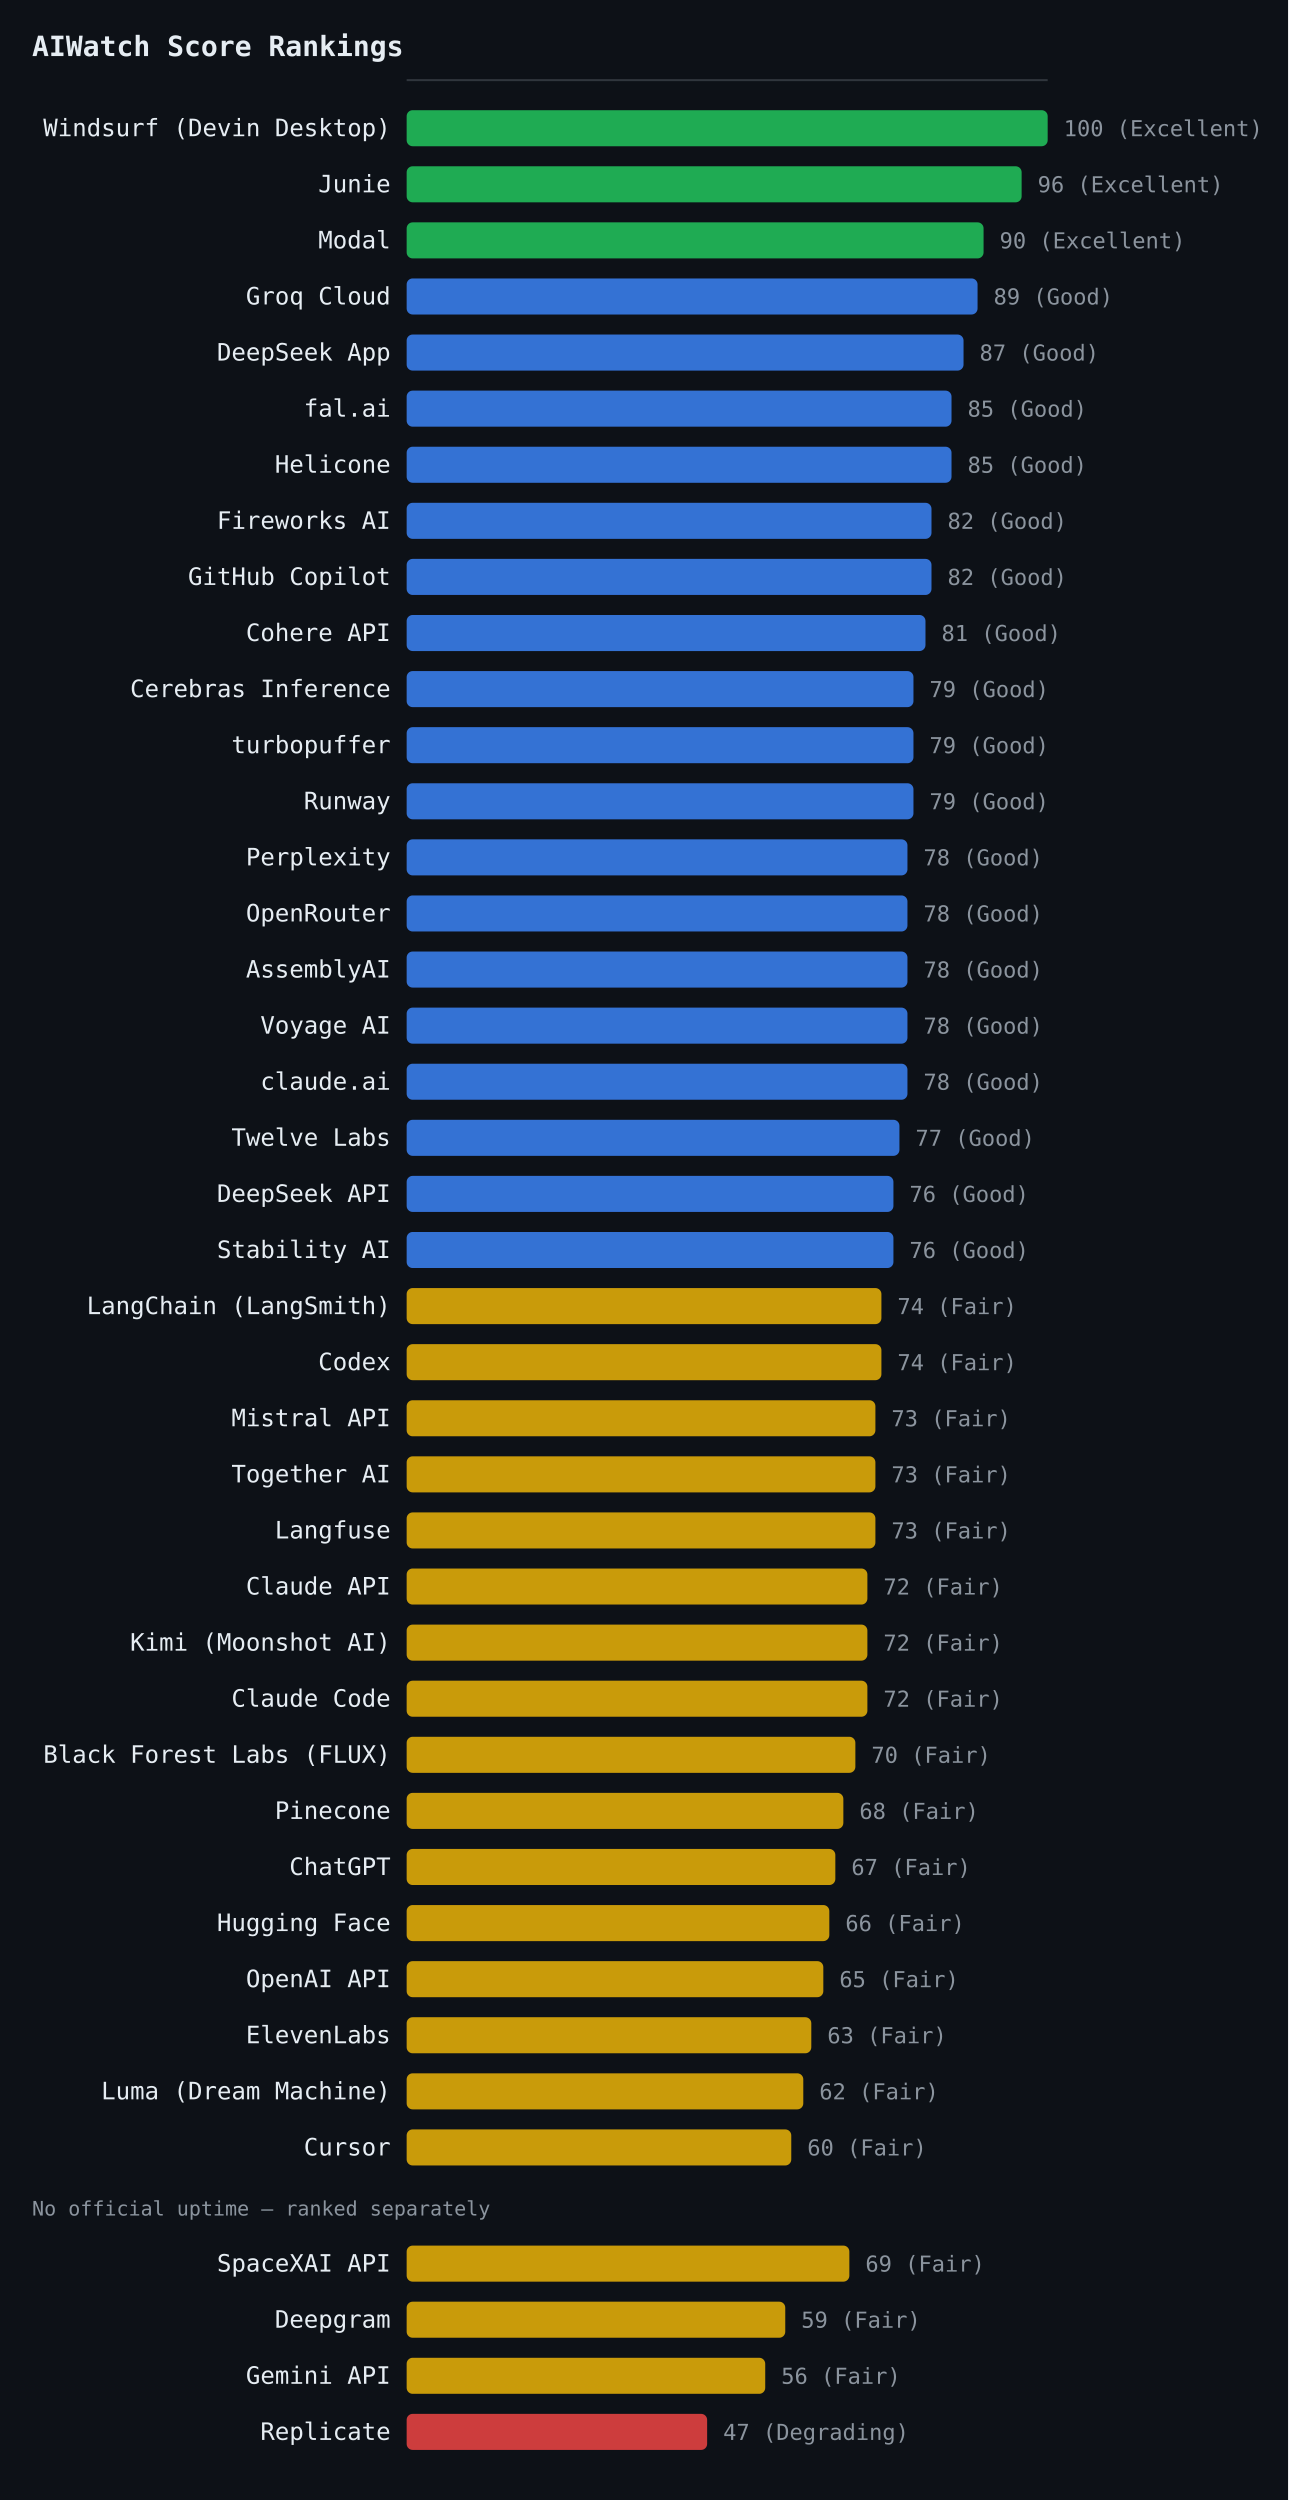
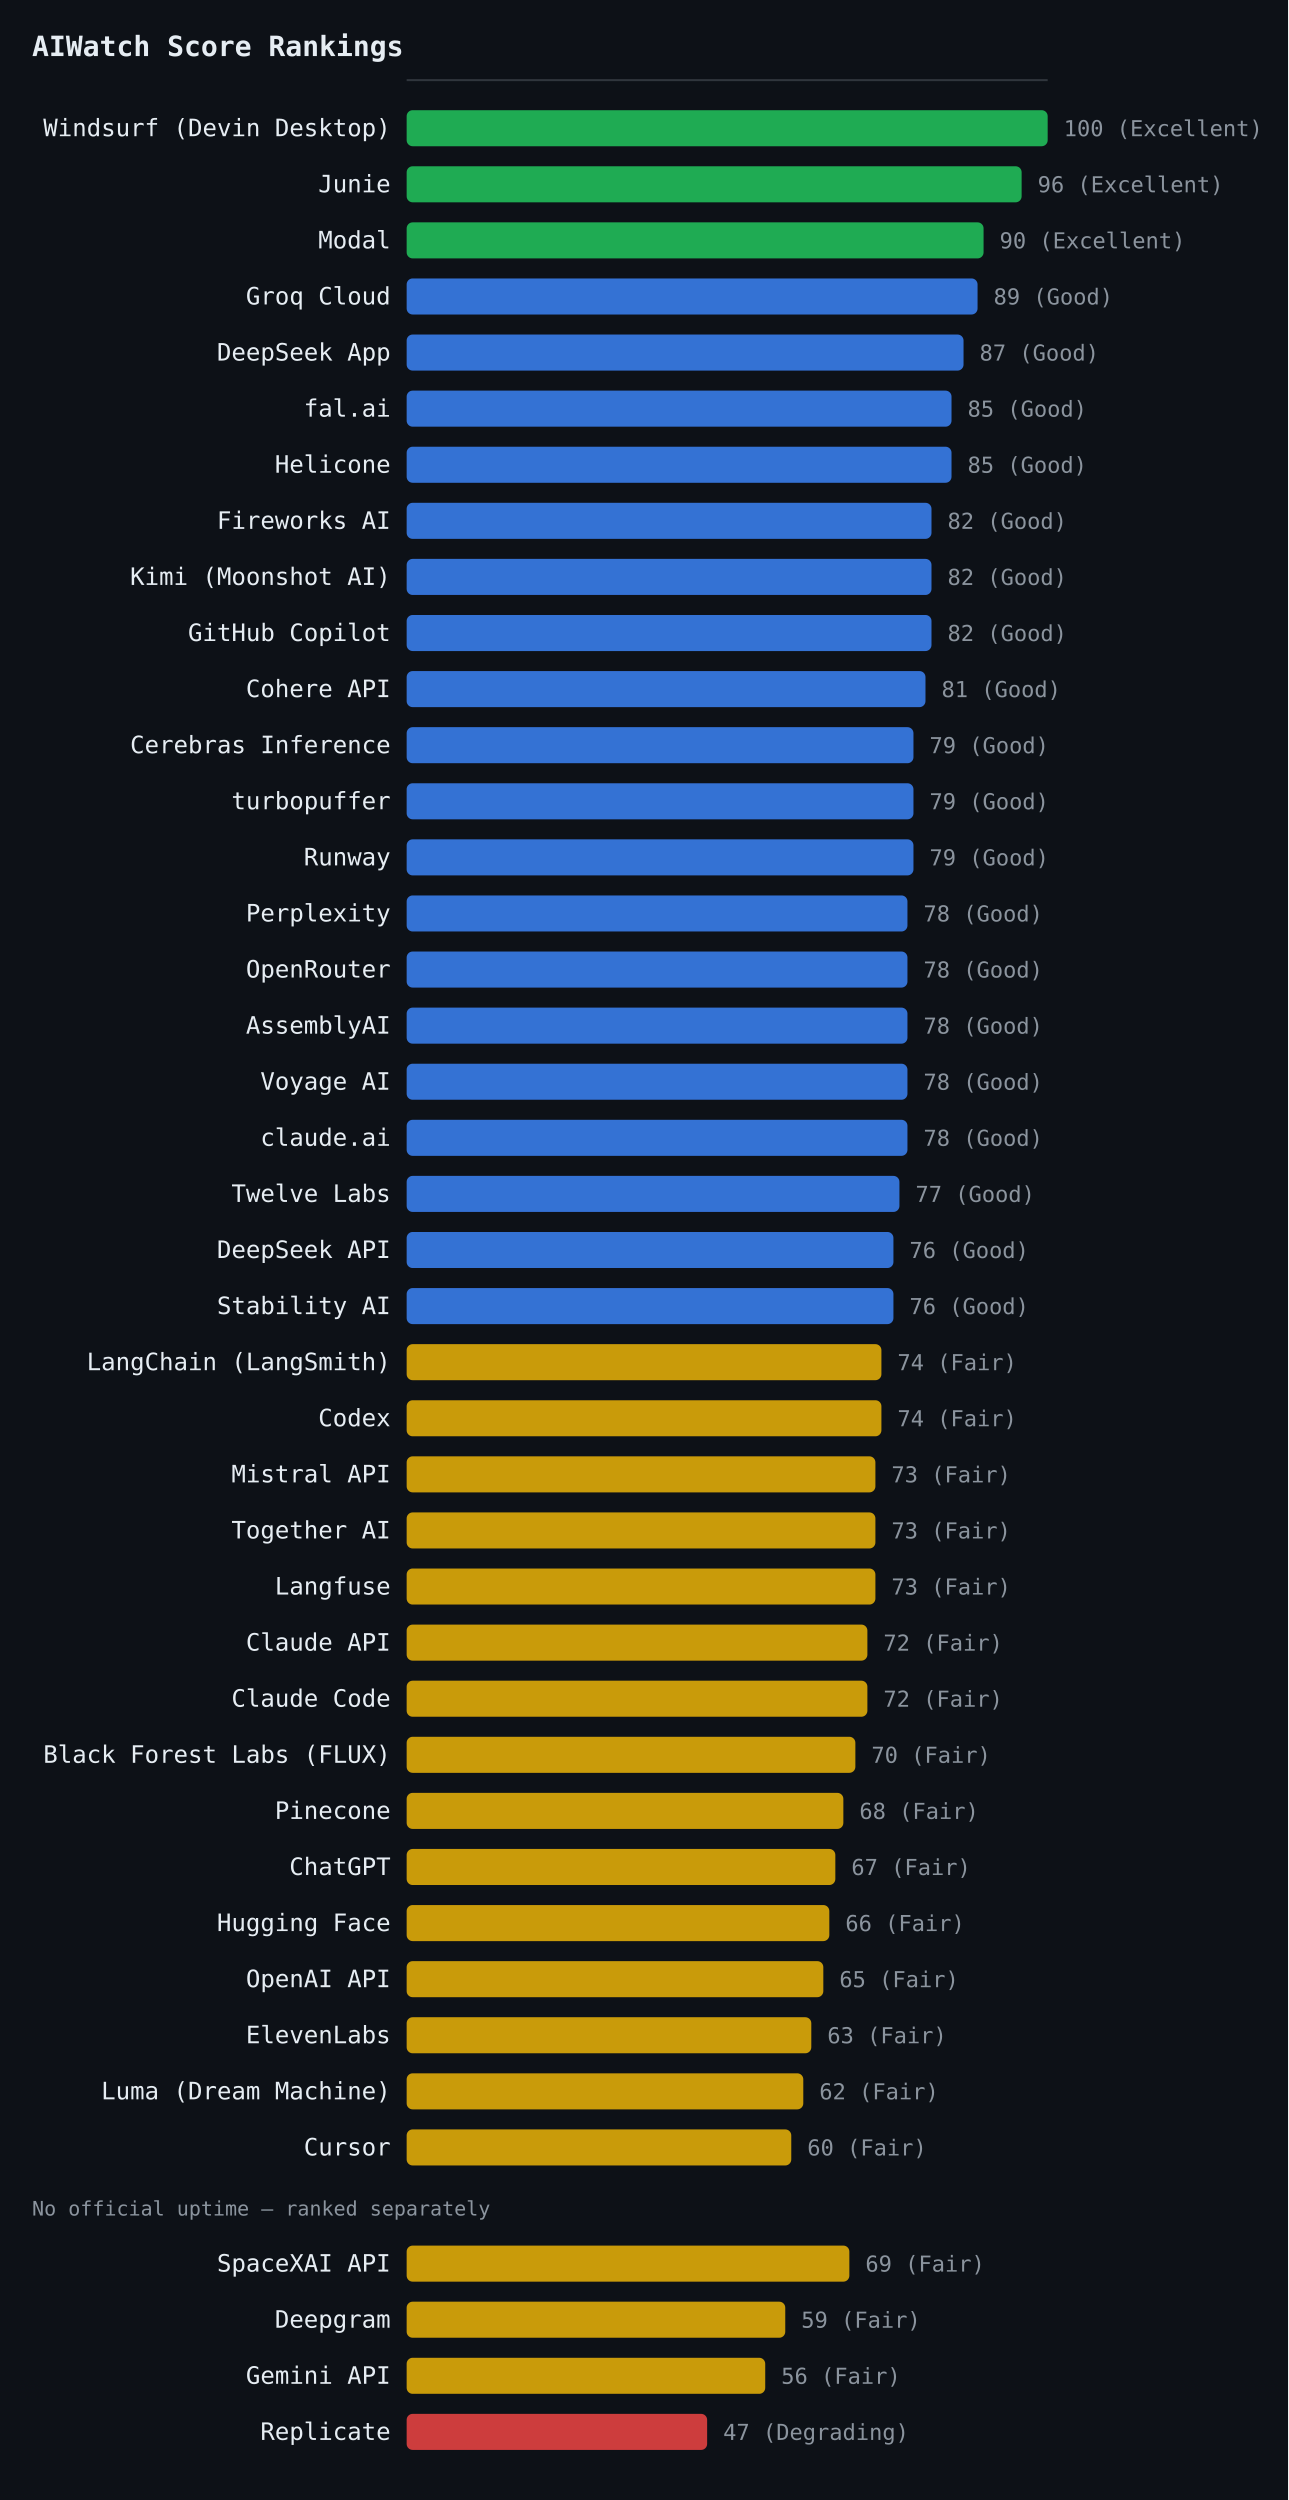
<svg xmlns="http://www.w3.org/2000/svg" viewBox="0 0 643 1248" width="643" height="1248">
  <style>
    .chart-bg { fill: #0d1117; }
    .chart-title { fill: #e6edf3; }
    .chart-text { fill: #e6edf3; }
    .chart-muted { fill: #8b949e; }
  </style>
  <rect class="chart-bg" width="100%" height="100%" fill="#0d1117" />
  <text x="16" y="28" fill="#e6edf3" font-size="14" font-weight="600" font-family="ui-monospace,monospace" class="chart-title">AIWatch Score Rankings</text>
  <line x1="203" y1="40" x2="523" y2="40" stroke="#30363d" stroke-width="1" />
  <text x="195" y="68" fill="#e6edf3" font-size="12" font-family="ui-monospace,monospace" text-anchor="end">Windsurf (Devin Desktop)</text>
  <rect x="203" y="55" width="320" height="18" rx="3" fill="#22c55e" opacity="0.85" />
  <text x="531" y="68" fill="#8b949e" font-size="11" font-family="ui-monospace,monospace">100  (Excellent)</text>
  <text x="195" y="96" fill="#e6edf3" font-size="12" font-family="ui-monospace,monospace" text-anchor="end">Junie</text>
  <rect x="203" y="83" width="307" height="18" rx="3" fill="#22c55e" opacity="0.85" />
  <text x="518" y="96" fill="#8b949e" font-size="11" font-family="ui-monospace,monospace">96  (Excellent)</text>
  <text x="195" y="124" fill="#e6edf3" font-size="12" font-family="ui-monospace,monospace" text-anchor="end">Modal</text>
  <rect x="203" y="111" width="288" height="18" rx="3" fill="#22c55e" opacity="0.85" />
  <text x="499" y="124" fill="#8b949e" font-size="11" font-family="ui-monospace,monospace">90  (Excellent)</text>
  <text x="195" y="152" fill="#e6edf3" font-size="12" font-family="ui-monospace,monospace" text-anchor="end">Groq Cloud</text>
  <rect x="203" y="139" width="285" height="18" rx="3" fill="#3b82f6" opacity="0.85" />
  <text x="496" y="152" fill="#8b949e" font-size="11" font-family="ui-monospace,monospace">89  (Good)</text>
  <text x="195" y="180" fill="#e6edf3" font-size="12" font-family="ui-monospace,monospace" text-anchor="end">DeepSeek App</text>
  <rect x="203" y="167" width="278" height="18" rx="3" fill="#3b82f6" opacity="0.85" />
  <text x="489" y="180" fill="#8b949e" font-size="11" font-family="ui-monospace,monospace">87  (Good)</text>
  <text x="195" y="208" fill="#e6edf3" font-size="12" font-family="ui-monospace,monospace" text-anchor="end">fal.ai</text>
  <rect x="203" y="195" width="272" height="18" rx="3" fill="#3b82f6" opacity="0.85" />
  <text x="483" y="208" fill="#8b949e" font-size="11" font-family="ui-monospace,monospace">85  (Good)</text>
  <text x="195" y="236" fill="#e6edf3" font-size="12" font-family="ui-monospace,monospace" text-anchor="end">Helicone</text>
  <rect x="203" y="223" width="272" height="18" rx="3" fill="#3b82f6" opacity="0.85" />
  <text x="483" y="236" fill="#8b949e" font-size="11" font-family="ui-monospace,monospace">85  (Good)</text>
  <text x="195" y="264" fill="#e6edf3" font-size="12" font-family="ui-monospace,monospace" text-anchor="end">Fireworks AI</text>
  <rect x="203" y="251" width="262" height="18" rx="3" fill="#3b82f6" opacity="0.85" />
  <text x="473" y="264" fill="#8b949e" font-size="11" font-family="ui-monospace,monospace">82  (Good)</text>
-   <text x="195" y="292" fill="#e6edf3" font-size="12" font-family="ui-monospace,monospace" text-anchor="end">GitHub Copilot</text>
+   <text x="195" y="292" fill="#e6edf3" font-size="12" font-family="ui-monospace,monospace" text-anchor="end">Kimi (Moonshot AI)</text>
  <rect x="203" y="279" width="262" height="18" rx="3" fill="#3b82f6" opacity="0.85" />
  <text x="473" y="292" fill="#8b949e" font-size="11" font-family="ui-monospace,monospace">82  (Good)</text>
-   <text x="195" y="320" fill="#e6edf3" font-size="12" font-family="ui-monospace,monospace" text-anchor="end">Cohere API</text>
-   <rect x="203" y="307" width="259" height="18" rx="3" fill="#3b82f6" opacity="0.85" />
-   <text x="470" y="320" fill="#8b949e" font-size="11" font-family="ui-monospace,monospace">81  (Good)</text>
-   <text x="195" y="348" fill="#e6edf3" font-size="12" font-family="ui-monospace,monospace" text-anchor="end">Cerebras Inference</text>
-   <rect x="203" y="335" width="253" height="18" rx="3" fill="#3b82f6" opacity="0.85" />
-   <text x="464" y="348" fill="#8b949e" font-size="11" font-family="ui-monospace,monospace">79  (Good)</text>
-   <text x="195" y="376" fill="#e6edf3" font-size="12" font-family="ui-monospace,monospace" text-anchor="end">turbopuffer</text>
+   <text x="195" y="320" fill="#e6edf3" font-size="12" font-family="ui-monospace,monospace" text-anchor="end">GitHub Copilot</text>
+   <rect x="203" y="307" width="262" height="18" rx="3" fill="#3b82f6" opacity="0.85" />
+   <text x="473" y="320" fill="#8b949e" font-size="11" font-family="ui-monospace,monospace">82  (Good)</text>
+   <text x="195" y="348" fill="#e6edf3" font-size="12" font-family="ui-monospace,monospace" text-anchor="end">Cohere API</text>
+   <rect x="203" y="335" width="259" height="18" rx="3" fill="#3b82f6" opacity="0.85" />
+   <text x="470" y="348" fill="#8b949e" font-size="11" font-family="ui-monospace,monospace">81  (Good)</text>
+   <text x="195" y="376" fill="#e6edf3" font-size="12" font-family="ui-monospace,monospace" text-anchor="end">Cerebras Inference</text>
  <rect x="203" y="363" width="253" height="18" rx="3" fill="#3b82f6" opacity="0.85" />
  <text x="464" y="376" fill="#8b949e" font-size="11" font-family="ui-monospace,monospace">79  (Good)</text>
-   <text x="195" y="404" fill="#e6edf3" font-size="12" font-family="ui-monospace,monospace" text-anchor="end">Runway</text>
+   <text x="195" y="404" fill="#e6edf3" font-size="12" font-family="ui-monospace,monospace" text-anchor="end">turbopuffer</text>
  <rect x="203" y="391" width="253" height="18" rx="3" fill="#3b82f6" opacity="0.85" />
  <text x="464" y="404" fill="#8b949e" font-size="11" font-family="ui-monospace,monospace">79  (Good)</text>
-   <text x="195" y="432" fill="#e6edf3" font-size="12" font-family="ui-monospace,monospace" text-anchor="end">Perplexity</text>
-   <rect x="203" y="419" width="250" height="18" rx="3" fill="#3b82f6" opacity="0.85" />
-   <text x="461" y="432" fill="#8b949e" font-size="11" font-family="ui-monospace,monospace">78  (Good)</text>
-   <text x="195" y="460" fill="#e6edf3" font-size="12" font-family="ui-monospace,monospace" text-anchor="end">OpenRouter</text>
+   <text x="195" y="432" fill="#e6edf3" font-size="12" font-family="ui-monospace,monospace" text-anchor="end">Runway</text>
+   <rect x="203" y="419" width="253" height="18" rx="3" fill="#3b82f6" opacity="0.85" />
+   <text x="464" y="432" fill="#8b949e" font-size="11" font-family="ui-monospace,monospace">79  (Good)</text>
+   <text x="195" y="460" fill="#e6edf3" font-size="12" font-family="ui-monospace,monospace" text-anchor="end">Perplexity</text>
  <rect x="203" y="447" width="250" height="18" rx="3" fill="#3b82f6" opacity="0.85" />
  <text x="461" y="460" fill="#8b949e" font-size="11" font-family="ui-monospace,monospace">78  (Good)</text>
-   <text x="195" y="488" fill="#e6edf3" font-size="12" font-family="ui-monospace,monospace" text-anchor="end">AssemblyAI</text>
+   <text x="195" y="488" fill="#e6edf3" font-size="12" font-family="ui-monospace,monospace" text-anchor="end">OpenRouter</text>
  <rect x="203" y="475" width="250" height="18" rx="3" fill="#3b82f6" opacity="0.85" />
  <text x="461" y="488" fill="#8b949e" font-size="11" font-family="ui-monospace,monospace">78  (Good)</text>
-   <text x="195" y="516" fill="#e6edf3" font-size="12" font-family="ui-monospace,monospace" text-anchor="end">Voyage AI</text>
+   <text x="195" y="516" fill="#e6edf3" font-size="12" font-family="ui-monospace,monospace" text-anchor="end">AssemblyAI</text>
  <rect x="203" y="503" width="250" height="18" rx="3" fill="#3b82f6" opacity="0.85" />
  <text x="461" y="516" fill="#8b949e" font-size="11" font-family="ui-monospace,monospace">78  (Good)</text>
-   <text x="195" y="544" fill="#e6edf3" font-size="12" font-family="ui-monospace,monospace" text-anchor="end">claude.ai</text>
+   <text x="195" y="544" fill="#e6edf3" font-size="12" font-family="ui-monospace,monospace" text-anchor="end">Voyage AI</text>
  <rect x="203" y="531" width="250" height="18" rx="3" fill="#3b82f6" opacity="0.85" />
  <text x="461" y="544" fill="#8b949e" font-size="11" font-family="ui-monospace,monospace">78  (Good)</text>
-   <text x="195" y="572" fill="#e6edf3" font-size="12" font-family="ui-monospace,monospace" text-anchor="end">Twelve Labs</text>
-   <rect x="203" y="559" width="246" height="18" rx="3" fill="#3b82f6" opacity="0.85" />
-   <text x="457" y="572" fill="#8b949e" font-size="11" font-family="ui-monospace,monospace">77  (Good)</text>
-   <text x="195" y="600" fill="#e6edf3" font-size="12" font-family="ui-monospace,monospace" text-anchor="end">DeepSeek API</text>
-   <rect x="203" y="587" width="243" height="18" rx="3" fill="#3b82f6" opacity="0.85" />
-   <text x="454" y="600" fill="#8b949e" font-size="11" font-family="ui-monospace,monospace">76  (Good)</text>
-   <text x="195" y="628" fill="#e6edf3" font-size="12" font-family="ui-monospace,monospace" text-anchor="end">Stability AI</text>
+   <text x="195" y="572" fill="#e6edf3" font-size="12" font-family="ui-monospace,monospace" text-anchor="end">claude.ai</text>
+   <rect x="203" y="559" width="250" height="18" rx="3" fill="#3b82f6" opacity="0.85" />
+   <text x="461" y="572" fill="#8b949e" font-size="11" font-family="ui-monospace,monospace">78  (Good)</text>
+   <text x="195" y="600" fill="#e6edf3" font-size="12" font-family="ui-monospace,monospace" text-anchor="end">Twelve Labs</text>
+   <rect x="203" y="587" width="246" height="18" rx="3" fill="#3b82f6" opacity="0.85" />
+   <text x="457" y="600" fill="#8b949e" font-size="11" font-family="ui-monospace,monospace">77  (Good)</text>
+   <text x="195" y="628" fill="#e6edf3" font-size="12" font-family="ui-monospace,monospace" text-anchor="end">DeepSeek API</text>
  <rect x="203" y="615" width="243" height="18" rx="3" fill="#3b82f6" opacity="0.85" />
  <text x="454" y="628" fill="#8b949e" font-size="11" font-family="ui-monospace,monospace">76  (Good)</text>
-   <text x="195" y="656" fill="#e6edf3" font-size="12" font-family="ui-monospace,monospace" text-anchor="end">LangChain (LangSmith)</text>
-   <rect x="203" y="643" width="237" height="18" rx="3" fill="#eab308" opacity="0.85" />
-   <text x="448" y="656" fill="#8b949e" font-size="11" font-family="ui-monospace,monospace">74  (Fair)</text>
-   <text x="195" y="684" fill="#e6edf3" font-size="12" font-family="ui-monospace,monospace" text-anchor="end">Codex</text>
+   <text x="195" y="656" fill="#e6edf3" font-size="12" font-family="ui-monospace,monospace" text-anchor="end">Stability AI</text>
+   <rect x="203" y="643" width="243" height="18" rx="3" fill="#3b82f6" opacity="0.85" />
+   <text x="454" y="656" fill="#8b949e" font-size="11" font-family="ui-monospace,monospace">76  (Good)</text>
+   <text x="195" y="684" fill="#e6edf3" font-size="12" font-family="ui-monospace,monospace" text-anchor="end">LangChain (LangSmith)</text>
  <rect x="203" y="671" width="237" height="18" rx="3" fill="#eab308" opacity="0.85" />
  <text x="448" y="684" fill="#8b949e" font-size="11" font-family="ui-monospace,monospace">74  (Fair)</text>
-   <text x="195" y="712" fill="#e6edf3" font-size="12" font-family="ui-monospace,monospace" text-anchor="end">Mistral API</text>
-   <rect x="203" y="699" width="234" height="18" rx="3" fill="#eab308" opacity="0.85" />
-   <text x="445" y="712" fill="#8b949e" font-size="11" font-family="ui-monospace,monospace">73  (Fair)</text>
-   <text x="195" y="740" fill="#e6edf3" font-size="12" font-family="ui-monospace,monospace" text-anchor="end">Together AI</text>
+   <text x="195" y="712" fill="#e6edf3" font-size="12" font-family="ui-monospace,monospace" text-anchor="end">Codex</text>
+   <rect x="203" y="699" width="237" height="18" rx="3" fill="#eab308" opacity="0.85" />
+   <text x="448" y="712" fill="#8b949e" font-size="11" font-family="ui-monospace,monospace">74  (Fair)</text>
+   <text x="195" y="740" fill="#e6edf3" font-size="12" font-family="ui-monospace,monospace" text-anchor="end">Mistral API</text>
  <rect x="203" y="727" width="234" height="18" rx="3" fill="#eab308" opacity="0.85" />
  <text x="445" y="740" fill="#8b949e" font-size="11" font-family="ui-monospace,monospace">73  (Fair)</text>
-   <text x="195" y="768" fill="#e6edf3" font-size="12" font-family="ui-monospace,monospace" text-anchor="end">Langfuse</text>
+   <text x="195" y="768" fill="#e6edf3" font-size="12" font-family="ui-monospace,monospace" text-anchor="end">Together AI</text>
  <rect x="203" y="755" width="234" height="18" rx="3" fill="#eab308" opacity="0.85" />
  <text x="445" y="768" fill="#8b949e" font-size="11" font-family="ui-monospace,monospace">73  (Fair)</text>
-   <text x="195" y="796" fill="#e6edf3" font-size="12" font-family="ui-monospace,monospace" text-anchor="end">Claude API</text>
-   <rect x="203" y="783" width="230" height="18" rx="3" fill="#eab308" opacity="0.85" />
-   <text x="441" y="796" fill="#8b949e" font-size="11" font-family="ui-monospace,monospace">72  (Fair)</text>
-   <text x="195" y="824" fill="#e6edf3" font-size="12" font-family="ui-monospace,monospace" text-anchor="end">Kimi (Moonshot AI)</text>
+   <text x="195" y="796" fill="#e6edf3" font-size="12" font-family="ui-monospace,monospace" text-anchor="end">Langfuse</text>
+   <rect x="203" y="783" width="234" height="18" rx="3" fill="#eab308" opacity="0.85" />
+   <text x="445" y="796" fill="#8b949e" font-size="11" font-family="ui-monospace,monospace">73  (Fair)</text>
+   <text x="195" y="824" fill="#e6edf3" font-size="12" font-family="ui-monospace,monospace" text-anchor="end">Claude API</text>
  <rect x="203" y="811" width="230" height="18" rx="3" fill="#eab308" opacity="0.85" />
  <text x="441" y="824" fill="#8b949e" font-size="11" font-family="ui-monospace,monospace">72  (Fair)</text>
  <text x="195" y="852" fill="#e6edf3" font-size="12" font-family="ui-monospace,monospace" text-anchor="end">Claude Code</text>
  <rect x="203" y="839" width="230" height="18" rx="3" fill="#eab308" opacity="0.85" />
  <text x="441" y="852" fill="#8b949e" font-size="11" font-family="ui-monospace,monospace">72  (Fair)</text>
  <text x="195" y="880" fill="#e6edf3" font-size="12" font-family="ui-monospace,monospace" text-anchor="end">Black Forest Labs (FLUX)</text>
  <rect x="203" y="867" width="224" height="18" rx="3" fill="#eab308" opacity="0.85" />
  <text x="435" y="880" fill="#8b949e" font-size="11" font-family="ui-monospace,monospace">70  (Fair)</text>
  <text x="195" y="908" fill="#e6edf3" font-size="12" font-family="ui-monospace,monospace" text-anchor="end">Pinecone</text>
  <rect x="203" y="895" width="218" height="18" rx="3" fill="#eab308" opacity="0.85" />
  <text x="429" y="908" fill="#8b949e" font-size="11" font-family="ui-monospace,monospace">68  (Fair)</text>
  <text x="195" y="936" fill="#e6edf3" font-size="12" font-family="ui-monospace,monospace" text-anchor="end">ChatGPT</text>
  <rect x="203" y="923" width="214" height="18" rx="3" fill="#eab308" opacity="0.85" />
  <text x="425" y="936" fill="#8b949e" font-size="11" font-family="ui-monospace,monospace">67  (Fair)</text>
  <text x="195" y="964" fill="#e6edf3" font-size="12" font-family="ui-monospace,monospace" text-anchor="end">Hugging Face</text>
  <rect x="203" y="951" width="211" height="18" rx="3" fill="#eab308" opacity="0.85" />
  <text x="422" y="964" fill="#8b949e" font-size="11" font-family="ui-monospace,monospace">66  (Fair)</text>
  <text x="195" y="992" fill="#e6edf3" font-size="12" font-family="ui-monospace,monospace" text-anchor="end">OpenAI API</text>
  <rect x="203" y="979" width="208" height="18" rx="3" fill="#eab308" opacity="0.85" />
  <text x="419" y="992" fill="#8b949e" font-size="11" font-family="ui-monospace,monospace">65  (Fair)</text>
  <text x="195" y="1020" fill="#e6edf3" font-size="12" font-family="ui-monospace,monospace" text-anchor="end">ElevenLabs</text>
  <rect x="203" y="1007" width="202" height="18" rx="3" fill="#eab308" opacity="0.85" />
  <text x="413" y="1020" fill="#8b949e" font-size="11" font-family="ui-monospace,monospace">63  (Fair)</text>
  <text x="195" y="1048" fill="#e6edf3" font-size="12" font-family="ui-monospace,monospace" text-anchor="end">Luma (Dream Machine)</text>
  <rect x="203" y="1035" width="198" height="18" rx="3" fill="#eab308" opacity="0.85" />
  <text x="409" y="1048" fill="#8b949e" font-size="11" font-family="ui-monospace,monospace">62  (Fair)</text>
  <text x="195" y="1076" fill="#e6edf3" font-size="12" font-family="ui-monospace,monospace" text-anchor="end">Cursor</text>
  <rect x="203" y="1063" width="192" height="18" rx="3" fill="#eab308" opacity="0.85" />
  <text x="403" y="1076" fill="#8b949e" font-size="11" font-family="ui-monospace,monospace">60  (Fair)</text>
  <text x="16" y="1106" fill="#8b949e" font-size="10" font-family="ui-monospace,monospace">No official uptime — ranked separately</text>
  <text x="195" y="1134" fill="#e6edf3" font-size="12" font-family="ui-monospace,monospace" text-anchor="end">SpaceXAI API</text>
  <rect x="203" y="1121" width="221" height="18" rx="3" fill="#eab308" opacity="0.85" />
  <text x="432" y="1134" fill="#8b949e" font-size="11" font-family="ui-monospace,monospace">69  (Fair)</text>
  <text x="195" y="1162" fill="#e6edf3" font-size="12" font-family="ui-monospace,monospace" text-anchor="end">Deepgram</text>
  <rect x="203" y="1149" width="189" height="18" rx="3" fill="#eab308" opacity="0.85" />
  <text x="400" y="1162" fill="#8b949e" font-size="11" font-family="ui-monospace,monospace">59  (Fair)</text>
  <text x="195" y="1190" fill="#e6edf3" font-size="12" font-family="ui-monospace,monospace" text-anchor="end">Gemini API</text>
  <rect x="203" y="1177" width="179" height="18" rx="3" fill="#eab308" opacity="0.85" />
  <text x="390" y="1190" fill="#8b949e" font-size="11" font-family="ui-monospace,monospace">56  (Fair)</text>
  <text x="195" y="1218" fill="#e6edf3" font-size="12" font-family="ui-monospace,monospace" text-anchor="end">Replicate</text>
  <rect x="203" y="1205" width="150" height="18" rx="3" fill="#ef4444" opacity="0.85" />
  <text x="361" y="1218" fill="#8b949e" font-size="11" font-family="ui-monospace,monospace">47  (Degrading)</text>
</svg>
